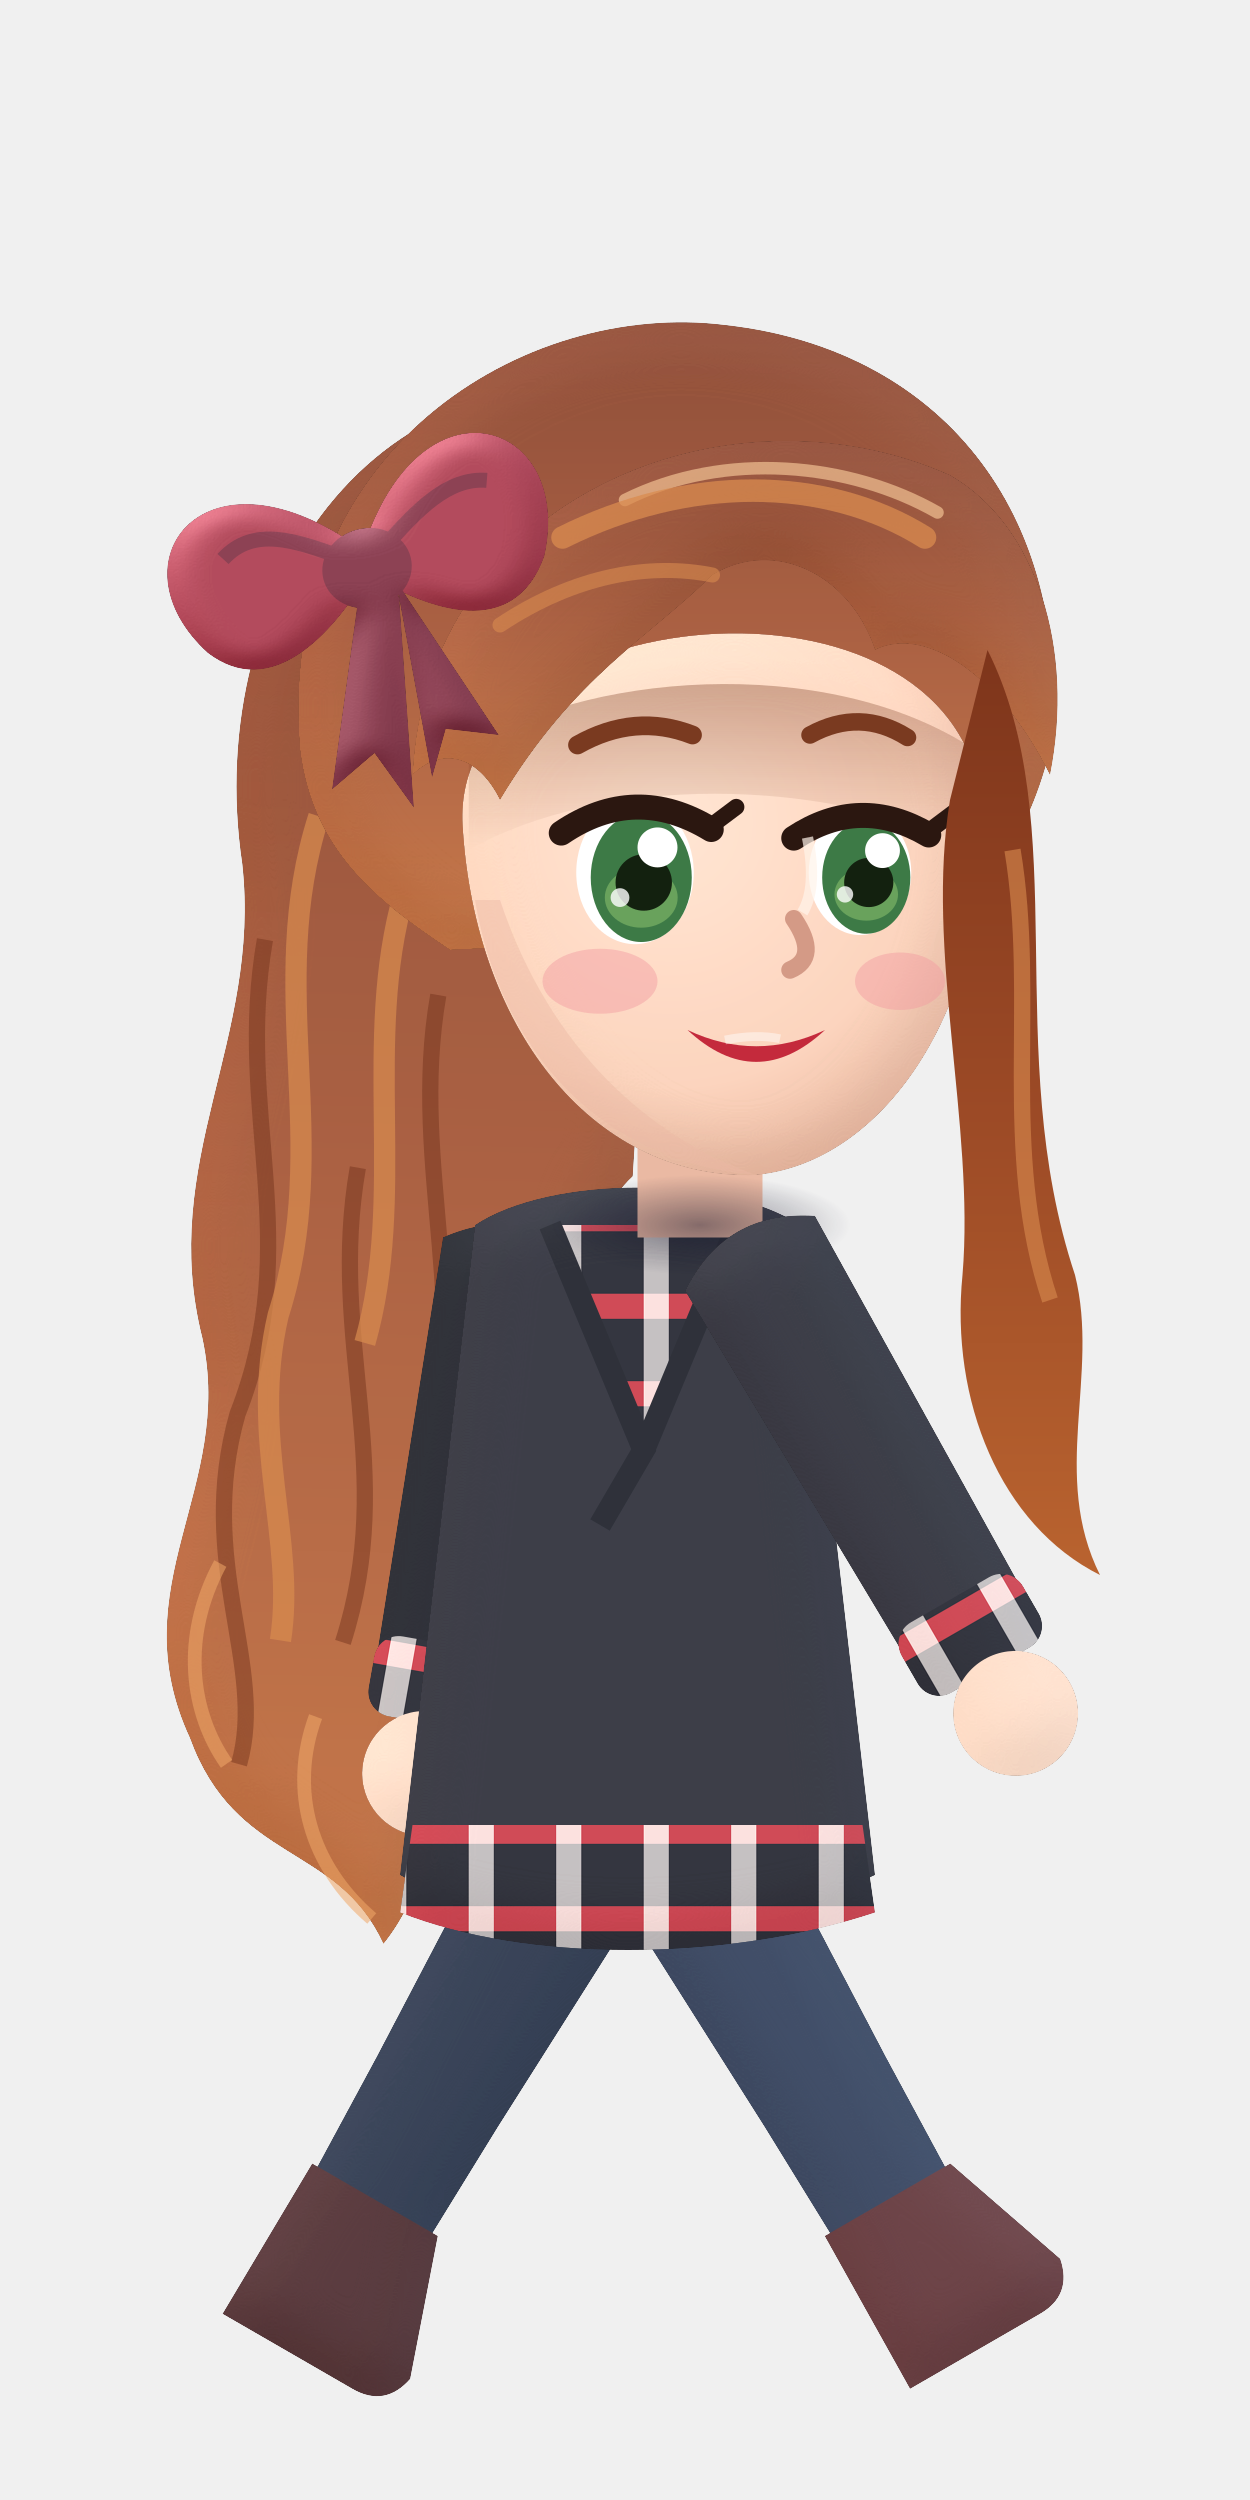
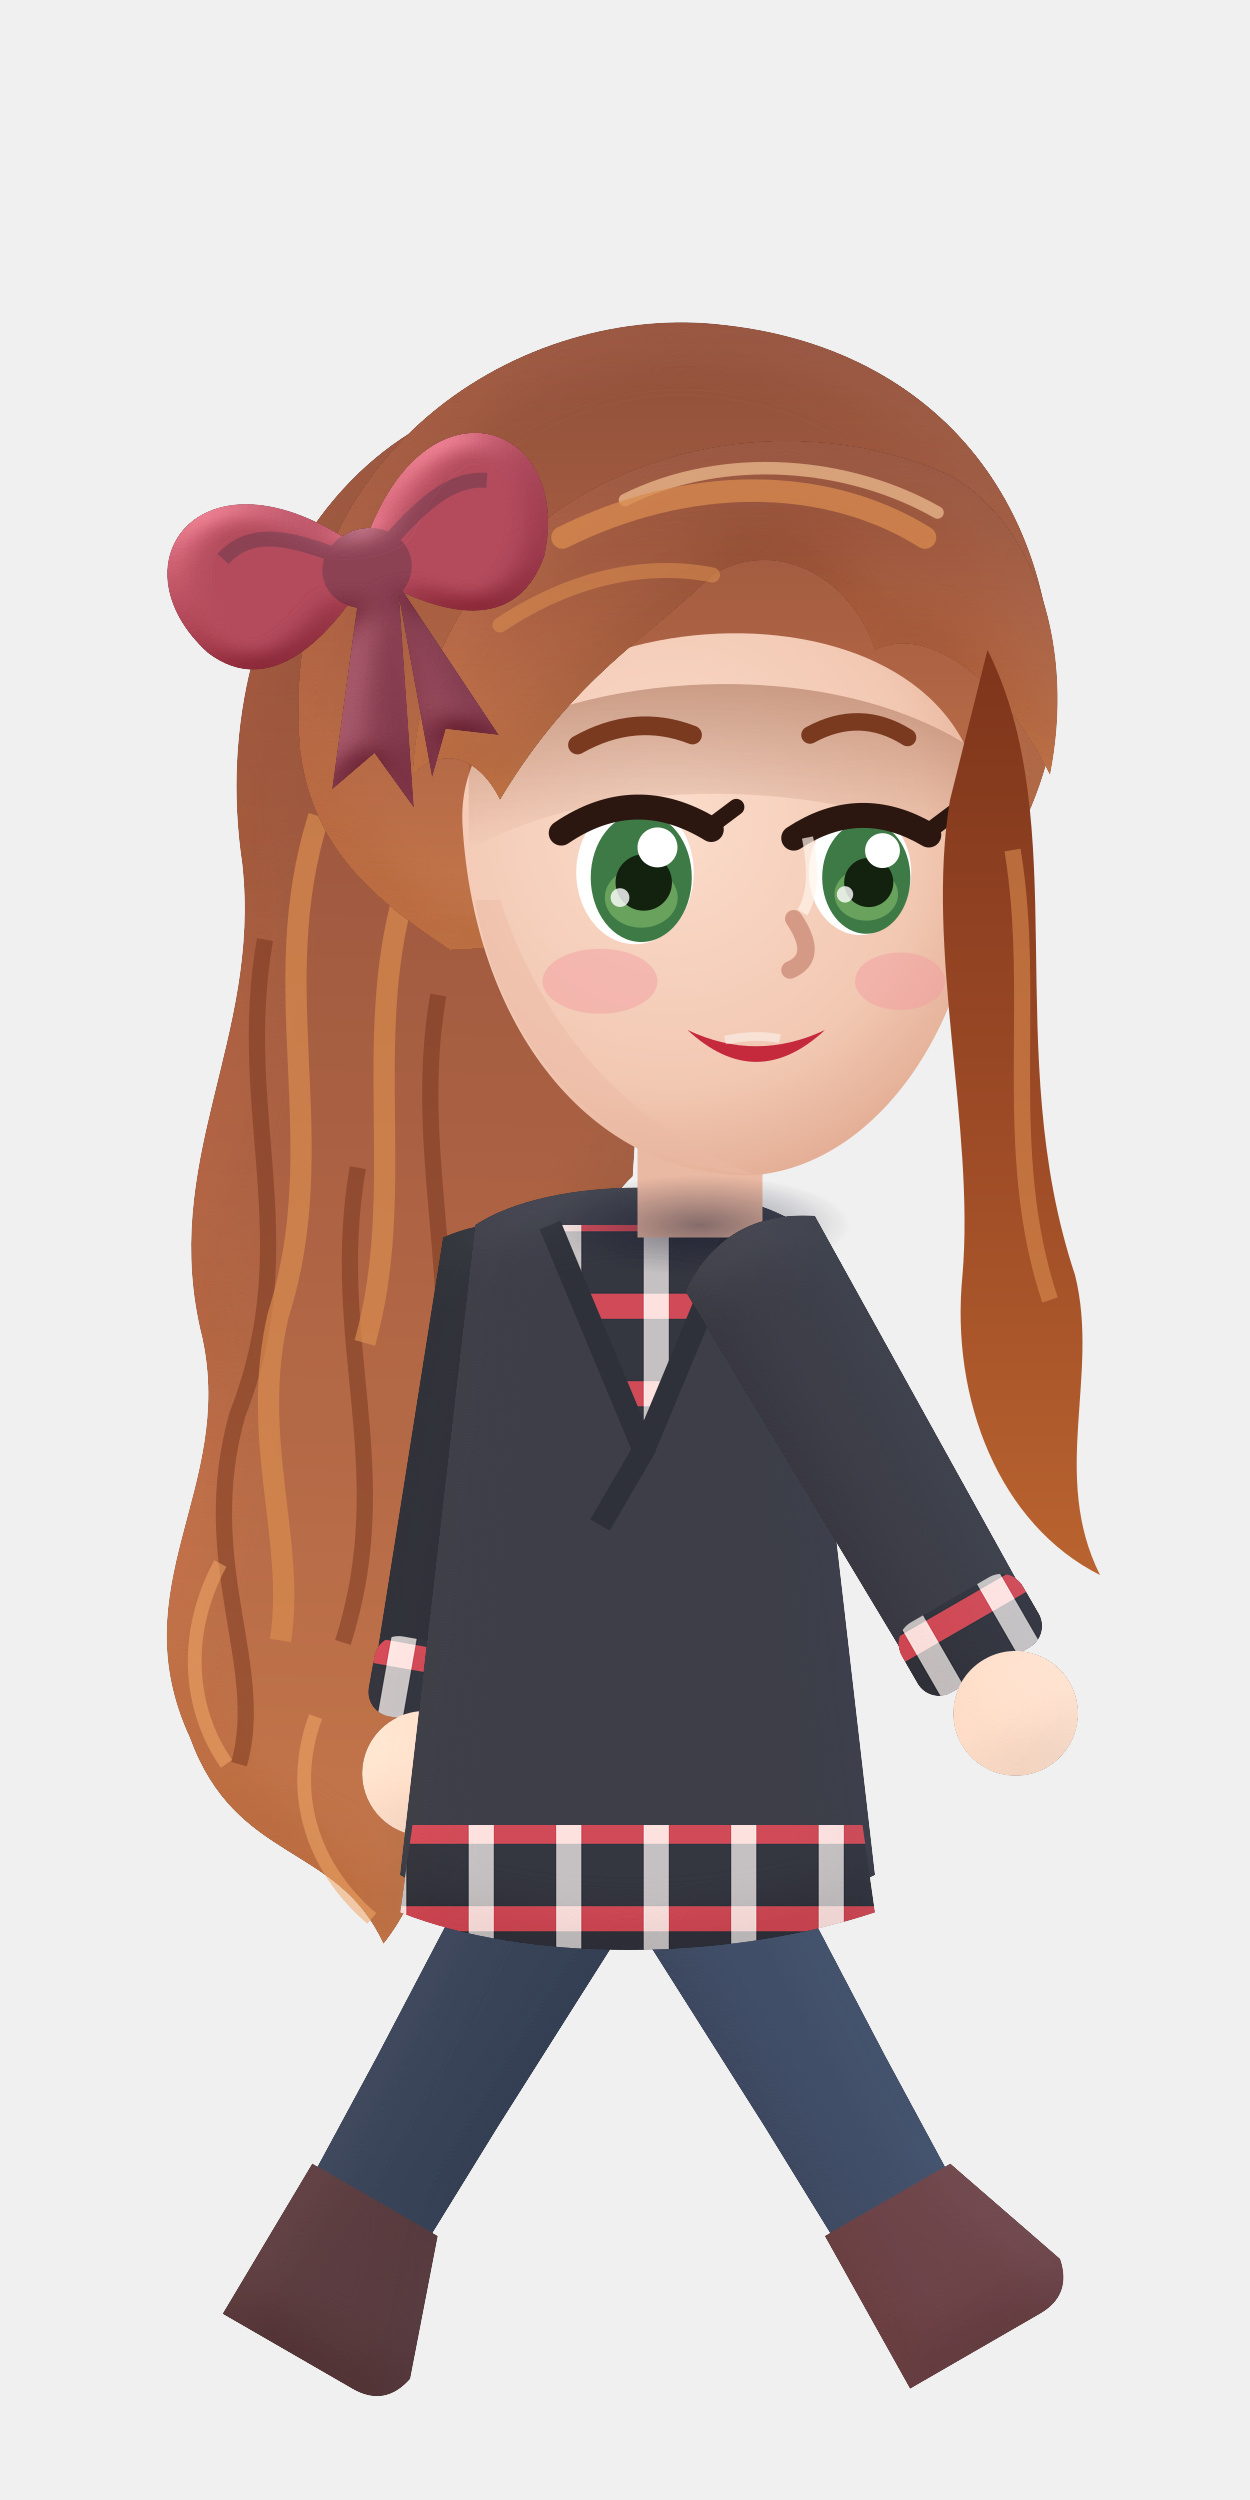
<svg xmlns="http://www.w3.org/2000/svg" viewBox="0 0 100 200">
  <defs>
    <filter id="v3d-a9" x="-25%" y="-25%" width="150%" height="150%" color-interpolation-filters="sRGB">
      <feGaussianBlur in="SourceAlpha" stdDeviation="2.4" result="h" />
      <feDiffuseLighting in="h" surfaceScale="3" diffuseConstant="1" lighting-color="#fff3e2" result="d">
        <feDistantLight azimuth="225" elevation="52" />
      </feDiffuseLighting>
      <feComposite in="SourceGraphic" in2="d" operator="arithmetic" k1="0.68" k2="0.4" k3="0" k4="0" result="lit" />
      <feSpecularLighting in="h" surfaceScale="3" specularConstant="0.12" specularExponent="30" lighting-color="#ffffff" result="s">
        <feDistantLight azimuth="225" elevation="60" />
      </feSpecularLighting>
      <feComposite in="s" in2="SourceAlpha" operator="in" result="s2" />
      <feSpecularLighting in="h" surfaceScale="3" specularConstant="0.32" specularExponent="6" lighting-color="#9fd7ff" result="r">
        <feDistantLight azimuth="330" elevation="18" />
      </feSpecularLighting>
      <feComposite in="r" in2="SourceAlpha" operator="in" result="r2" />
      <feComposite in="lit" in2="s2" operator="arithmetic" k1="0" k2="1" k3="1" k4="0" result="ls" />
      <feComposite in="ls" in2="r2" operator="arithmetic" k1="0" k2="1" k3="1" k4="0" result="all" />
      <feComposite in="all" in2="SourceAlpha" operator="in" />
    </filter>
    <filter id="fur-a9" x="-25%" y="-25%" width="150%" height="150%" color-interpolation-filters="sRGB">
      <feGaussianBlur in="SourceAlpha" stdDeviation="3.4" result="h" />
      <feDiffuseLighting in="h" surfaceScale="2.4" diffuseConstant="1" lighting-color="#fff3e2" result="d">
        <feDistantLight azimuth="225" elevation="52" />
      </feDiffuseLighting>
      <feComposite in="SourceGraphic" in2="d" operator="arithmetic" k1="0.68" k2="0.4" k3="0" k4="0" result="lit" />
      <feSpecularLighting in="h" surfaceScale="2.4" specularConstant="0.12" specularExponent="16" lighting-color="#ffffff" result="s">
        <feDistantLight azimuth="225" elevation="60" />
      </feSpecularLighting>
      <feComposite in="s" in2="SourceAlpha" operator="in" result="s2" />
      <feSpecularLighting in="h" surfaceScale="2.4" specularConstant="0.5" specularExponent="6" lighting-color="#9fd7ff" result="r">
        <feDistantLight azimuth="330" elevation="18" />
      </feSpecularLighting>
      <feComposite in="r" in2="SourceAlpha" operator="in" result="r2" />
      <feComposite in="lit" in2="s2" operator="arithmetic" k1="0" k2="1" k3="1" k4="0" result="ls" />
      <feComposite in="ls" in2="r2" operator="arithmetic" k1="0" k2="1" k3="1" k4="0" result="all" />
      <feComposite in="all" in2="SourceAlpha" operator="in" />
    </filter>
    <filter id="gloss-a9" x="-25%" y="-25%" width="150%" height="150%" color-interpolation-filters="sRGB">
      <feGaussianBlur in="SourceAlpha" stdDeviation="1.2" result="h" />
      <feDiffuseLighting in="h" surfaceScale="2.2" diffuseConstant="1" lighting-color="#fff3e2" result="d">
        <feDistantLight azimuth="225" elevation="52" />
      </feDiffuseLighting>
      <feComposite in="SourceGraphic" in2="d" operator="arithmetic" k1="0.68" k2="0.4" k3="0" k4="0" result="lit" />
      <feSpecularLighting in="h" surfaceScale="2.2" specularConstant="0.45" specularExponent="34" lighting-color="#ffffff" result="s">
        <feDistantLight azimuth="225" elevation="60" />
      </feSpecularLighting>
      <feComposite in="s" in2="SourceAlpha" operator="in" result="s2" />
      <feSpecularLighting in="h" surfaceScale="2.2" specularConstant="0.25" specularExponent="6" lighting-color="#9fd7ff" result="r">
        <feDistantLight azimuth="330" elevation="18" />
      </feSpecularLighting>
      <feComposite in="r" in2="SourceAlpha" operator="in" result="r2" />
      <feComposite in="lit" in2="s2" operator="arithmetic" k1="0" k2="1" k3="1" k4="0" result="ls" />
      <feComposite in="ls" in2="r2" operator="arithmetic" k1="0" k2="1" k3="1" k4="0" result="all" />
      <feComposite in="all" in2="SourceAlpha" operator="in" />
    </filter>
    <radialGradient id="ao-a9">
      <stop offset="0" stop-color="#0a0c24" stop-opacity=".45" />
      <stop offset="1" stop-color="#0a0c24" stop-opacity="0" />
    </radialGradient>
    <linearGradient id="haira9" x1="0" y1="0" x2="0" y2="1">
      <stop offset="0" stop-color="#7e351b" />
      <stop offset=".5" stop-color="#9c4a26" />
      <stop offset="1" stop-color="#b9632f" />
    </linearGradient>
    <radialGradient id="skina9" cx=".4" cy=".35" r=".75">
      <stop offset="0" stop-color="#fbdccb" />
      <stop offset=".65" stop-color="#f2c8b2" />
      <stop offset="1" stop-color="#dfa58c" />
    </radialGradient>
    <linearGradient id="fringeShadowa9" x1="0" y1="0" x2="0" y2="1">
      <stop offset="0" stop-color="#7a3a20" stop-opacity=".35" />
      <stop offset="1" stop-color="#7a3a20" stop-opacity="0" />
    </linearGradient>
    <pattern id="plaida9" width="7" height="7" patternUnits="userSpaceOnUse">
      <rect width="7" height="7" fill="#1d1a22" />
      <rect y="2.5" width="7" height="2" fill="#c3313d" />
      <rect x="2.5" width="2" height="7" fill="#ece6e8" opacity=".75" />
      <rect x="2.5" y="2.5" width="2" height="2" fill="#f2d6d8" />
    </pattern>
    <pattern id="knita9" width="6" height="6" patternUnits="userSpaceOnUse">
      <rect width="6" height="6" fill="#26232c" />
      <path d="M0 3 L1.5 0 L3 3 L4.5 0 L6 3" stroke="#17151b" stroke-width=".8" fill="none" />
    </pattern>
  </defs>
  <g transform="translate(0 10) rotate(0 50 196)">
    <g transform="rotate(1.8 48 40)">
      <g filter="url(#v3d-a9)">
        <path d="M54 22 C30 16 16 38 20 60 C22 74 14 84 18 98 C21 110 12 118 18 130 C22 140 30 138 34 146 C40 138 36 128 42 122 C44 114 40 104 46 98 C50 92 48 88 52 84 Z" fill="url(#haira9)" />
      </g>
      <path d="M22 66 C20 80 26 90 21 104 C18 116 24 124 22 132 M30 84 C28 98 34 108 30 122 M36 70 C34 84 40 96 36 110" stroke="#6e2f18" stroke-width="1.3" fill="none" opacity=".45" />
      <path d="M26 56 C22 70 28 82 24 96 C22 106 26 114 25 122 M33 62 C30 74 34 86 31 98" stroke="#d98b4f" stroke-width="1.7" fill="none" opacity=".7" />
      <path d="M28 128 C26 134 28 140 33 144 M20 116 C17 122 18 128 21 132" stroke="#f0a868" stroke-width="1.1" fill="none" opacity=".55" />
    </g>
    <g filter="url(#v3d-a9)">
      <g transform="translate(45 140) rotate(30)">
        <path d="M-6.5 -2 L6.5 -2 L5.6 20 L5.2 34 L-5.2 34 L-5.6 20Z" fill="#22293e" />
        <path d="M-5.8 30 L5.8 30 L9.6 41 Q9 44 6 44 L-6 44Z" fill="#462122" />
      </g>
    </g>
    <g filter="url(#v3d-a9)">
      <g transform="translate(41 92) rotate(10)">
        <path d="M-6 -2 Q0 -6 6 -2 L5.4 32 L-5.4 32Z" fill="#17151b" />
        <rect x="-5.6" y="30" width="11.2" height="6.5" rx="2" fill="url(#plaida9)" />
        <circle cx="0" cy="40.5" r="5" fill="#f7d6c4" />
      </g>
    </g>
    <g filter="url(#v3d-a9)">
      <g transform="translate(56 140) rotate(-30)">
        <path d="M-6.5 -2 L6.5 -2 L5.6 20 L5.2 34 L-5.2 34 L-5.6 20Z" fill="#2b3550" />
        <path d="M-5.8 30 L5.8 30 L9.6 41 Q9 44 6 44 L-6 44Z" fill="#5a2a2c" />
      </g>
    </g>
    <g filter="url(#v3d-a9)">
      <path d="M38 88 C44 84 58 84 64 88 L70 140 C58 146 42 146 32 140 Z" fill="#26232c" />
      <path d="M44 88 L51.5 104 L59 88Z" fill="url(#plaida9)" />
      <path d="M44 88 L51.5 106 L48 112 M59 88 L51.5 106" stroke="#17151b" stroke-width="1.8" fill="none" />
      <path d="M33 136 L69 136 L70 143 C58 147 42 147 32 143Z" fill="url(#plaida9)" />
    </g>
    <rect x="51" y="80" width="10" height="9" fill="#eab9a3" />
    <ellipse cx="56" cy="88" rx="12" ry="4" fill="url(#ao-a9)" />
    <g filter="url(#v3d-a9)">
      <path d="M24 50 C22 26 42 14 58 16 C76 18 86 32 84 50 C82 58 78 62 76 64 L36 66 C30 62 25 58 24 50Z" fill="url(#haira9)" />
    </g>
-     <g filter="url(#v3d-a9)">
-       <path d="M37 56 C36 38 76 34 78.5 54 C79.5 70 71 83 60.5 84 C48 84.5 38 73 37 56Z" fill="url(#skina9)" />
-     </g>
+     <path d="M37 56 C36 38 76 34 78.5 54 C79.5 70 71 83 60.5 84 C48 84.5 38 73 37 56Z" fill="url(#skina9)" />
    <path d="M38 62 C40 74 48 83 60.5 84 C52 81 44 74 40 62Z" fill="#eab9a3" opacity=".45" />
    <path d="M37.5 50 C46 44 66 42 78 50 L78 58 C66 52 48 52 37.5 58Z" fill="url(#fringeShadowa9)" />
    <ellipse cx="48" cy="68.5" rx="4.6" ry="2.6" fill="#f19aa0" opacity="0.45" />
    <ellipse cx="72" cy="68.5" rx="3.6" ry="2.3" fill="#f19aa0" opacity="0.45" />
    <ellipse cx="50.8" cy="59.8" rx="4.7" ry="5.734" fill="#fff" />
    <ellipse cx="51.3" cy="60.2" rx="4.042" ry="5.161" fill="#3d7a46" />
    <ellipse cx="51.3" cy="61.807" rx="2.914" ry="2.408" fill="#8cc36e" opacity=".55" />
    <circle cx="51.5" cy="60.6" r="2.256" fill="#13210f" />
    <circle cx="52.6" cy="57.793" r="1.598" fill="#fff" />
    <circle cx="49.6" cy="61.807" r="0.752" fill="#fff" opacity=".8" />
    <path d="M44.9 56.646 Q50.8 52.632 56.9 56.36" stroke="#2b1710" stroke-width="2" fill="none" stroke-linecap="round" />
    <path d="M56.5 56.36 l2.4 -1.8" stroke="#2b1710" stroke-width="1.3" stroke-linecap="round" />
    <ellipse cx="68.8" cy="59.8" rx="4.1" ry="5.002" fill="#fff" />
    <ellipse cx="69.3" cy="60.2" rx="3.526" ry="4.502" fill="#3d7a46" />
    <ellipse cx="69.3" cy="61.551" rx="2.542" ry="2.101" fill="#8cc36e" opacity=".55" />
    <circle cx="69.5" cy="60.6" r="1.968" fill="#13210f" />
    <circle cx="70.6" cy="58.049" r="1.394" fill="#fff" />
    <circle cx="67.6" cy="61.551" r="0.656" fill="#fff" opacity=".8" />
    <path d="M63.5 57.049 Q68.8 53.547 74.3 56.799" stroke="#2b1710" stroke-width="2" fill="none" stroke-linecap="round" />
    <path d="M73.9 56.799 l2.4 -1.8" stroke="#2b1710" stroke-width="1.3" stroke-linecap="round" />
    <path d="M46.2 49.6 Q50.8 47 55.4 48.8" stroke="#7a3a20" stroke-width="1.5" fill="none" stroke-linecap="round" />
    <path d="M64.8 48.8 Q68.8 46.6 72.6 49" stroke="#7a3a20" stroke-width="1.4" fill="none" stroke-linecap="round" />
    <path d="M63.5 63.5 Q65.6 66.6 63.2 67.6" stroke="#d49a86" stroke-width="1.4" fill="none" stroke-linecap="round" />
    <path d="M64.6 57 Q65.4 61 64.2 63" stroke="#fff3ea" stroke-width=".9" fill="none" opacity=".7" />
    <path d="M55 72.4 Q60.5 77.5 66 72.4 Q60.5 75 55 72.4Z" fill="#c42a3c" />
    <path d="M58 73.2 Q60.5 72.7 62.4 73.1" stroke="#fff" stroke-width=".7" fill="none" opacity=".45" />
    <g filter="url(#v3d-a9)">
      <path d="M33 52 C34 30 58 20 76 28 C83 32 86 42 84 52 C80 44 74 40 70 42 C68 36 62 33 57 36 C52 41 46 44 40 54 C38 50 35 50 33 52Z" fill="url(#haira9)" />
    </g>
    <path d="M50 30 C58 26 68 27 75 31" stroke="#ffd2a0" stroke-width="1" fill="none" opacity=".6" stroke-linecap="round" />
    <path d="M45 33 C55 28 66 28 74 33" stroke="#d98b4f" stroke-width="1.8" fill="none" opacity=".75" stroke-linecap="round" />
    <path d="M40 40 C46 36 52 35 57 36" stroke="#d98b4f" stroke-width="1.2" fill="none" opacity=".6" stroke-linecap="round" />
    <path d="M79 42 C86 56 80 74 86 92 C88 100 84 108 88 116 C80 112 76 102 77 92 C78 80 74 66 76 54Z" fill="url(#haira9)" />
    <path d="M81 58 C83 70 80 82 84 94" stroke="#d98b4f" stroke-width="1.3" fill="none" opacity=".6" />
    <g transform="translate(29 34) rotate(-14)" filter="url(#gloss-a9)">
      <path d="M0 0 C-10 -12 -20 -4 -14 5 C-10 10 -4 6 0 2Z" fill="#8e1c2e" />
      <path d="M0 0 C8 -13 19 -6 14 4 C10 10 4 6 0 2Z" fill="#8e1c2e" />
      <path d="M-11 -2 C-8 -4 -5 -2 -2 0 M11 -3 C8 -4 5 -2 2 0" stroke="#651224" stroke-width="1.2" fill="none" />
      <path d="M-1 3 L-7 18 L-3 16 L-1 21 L2 4Z M2 3 L7 17 L3 15.5 L1 19Z" fill="#651224" />
      <ellipse cx="0" cy="1.5" rx="3.6" ry="3.2" fill="#651224" />
    </g>
    <g filter="url(#v3d-a9)">
      <g transform="translate(61 92) rotate(-30)">
        <path d="M-6 -2 Q0 -6 6 -2 L5.4 32 L-5.4 32Z" fill="#26232c" />
        <rect x="-5.6" y="30" width="11.2" height="6.5" rx="2" fill="url(#plaida9)" />
        <circle cx="0" cy="40.5" r="5" fill="#f7d6c4" />
      </g>
    </g>
  </g>
</svg>
